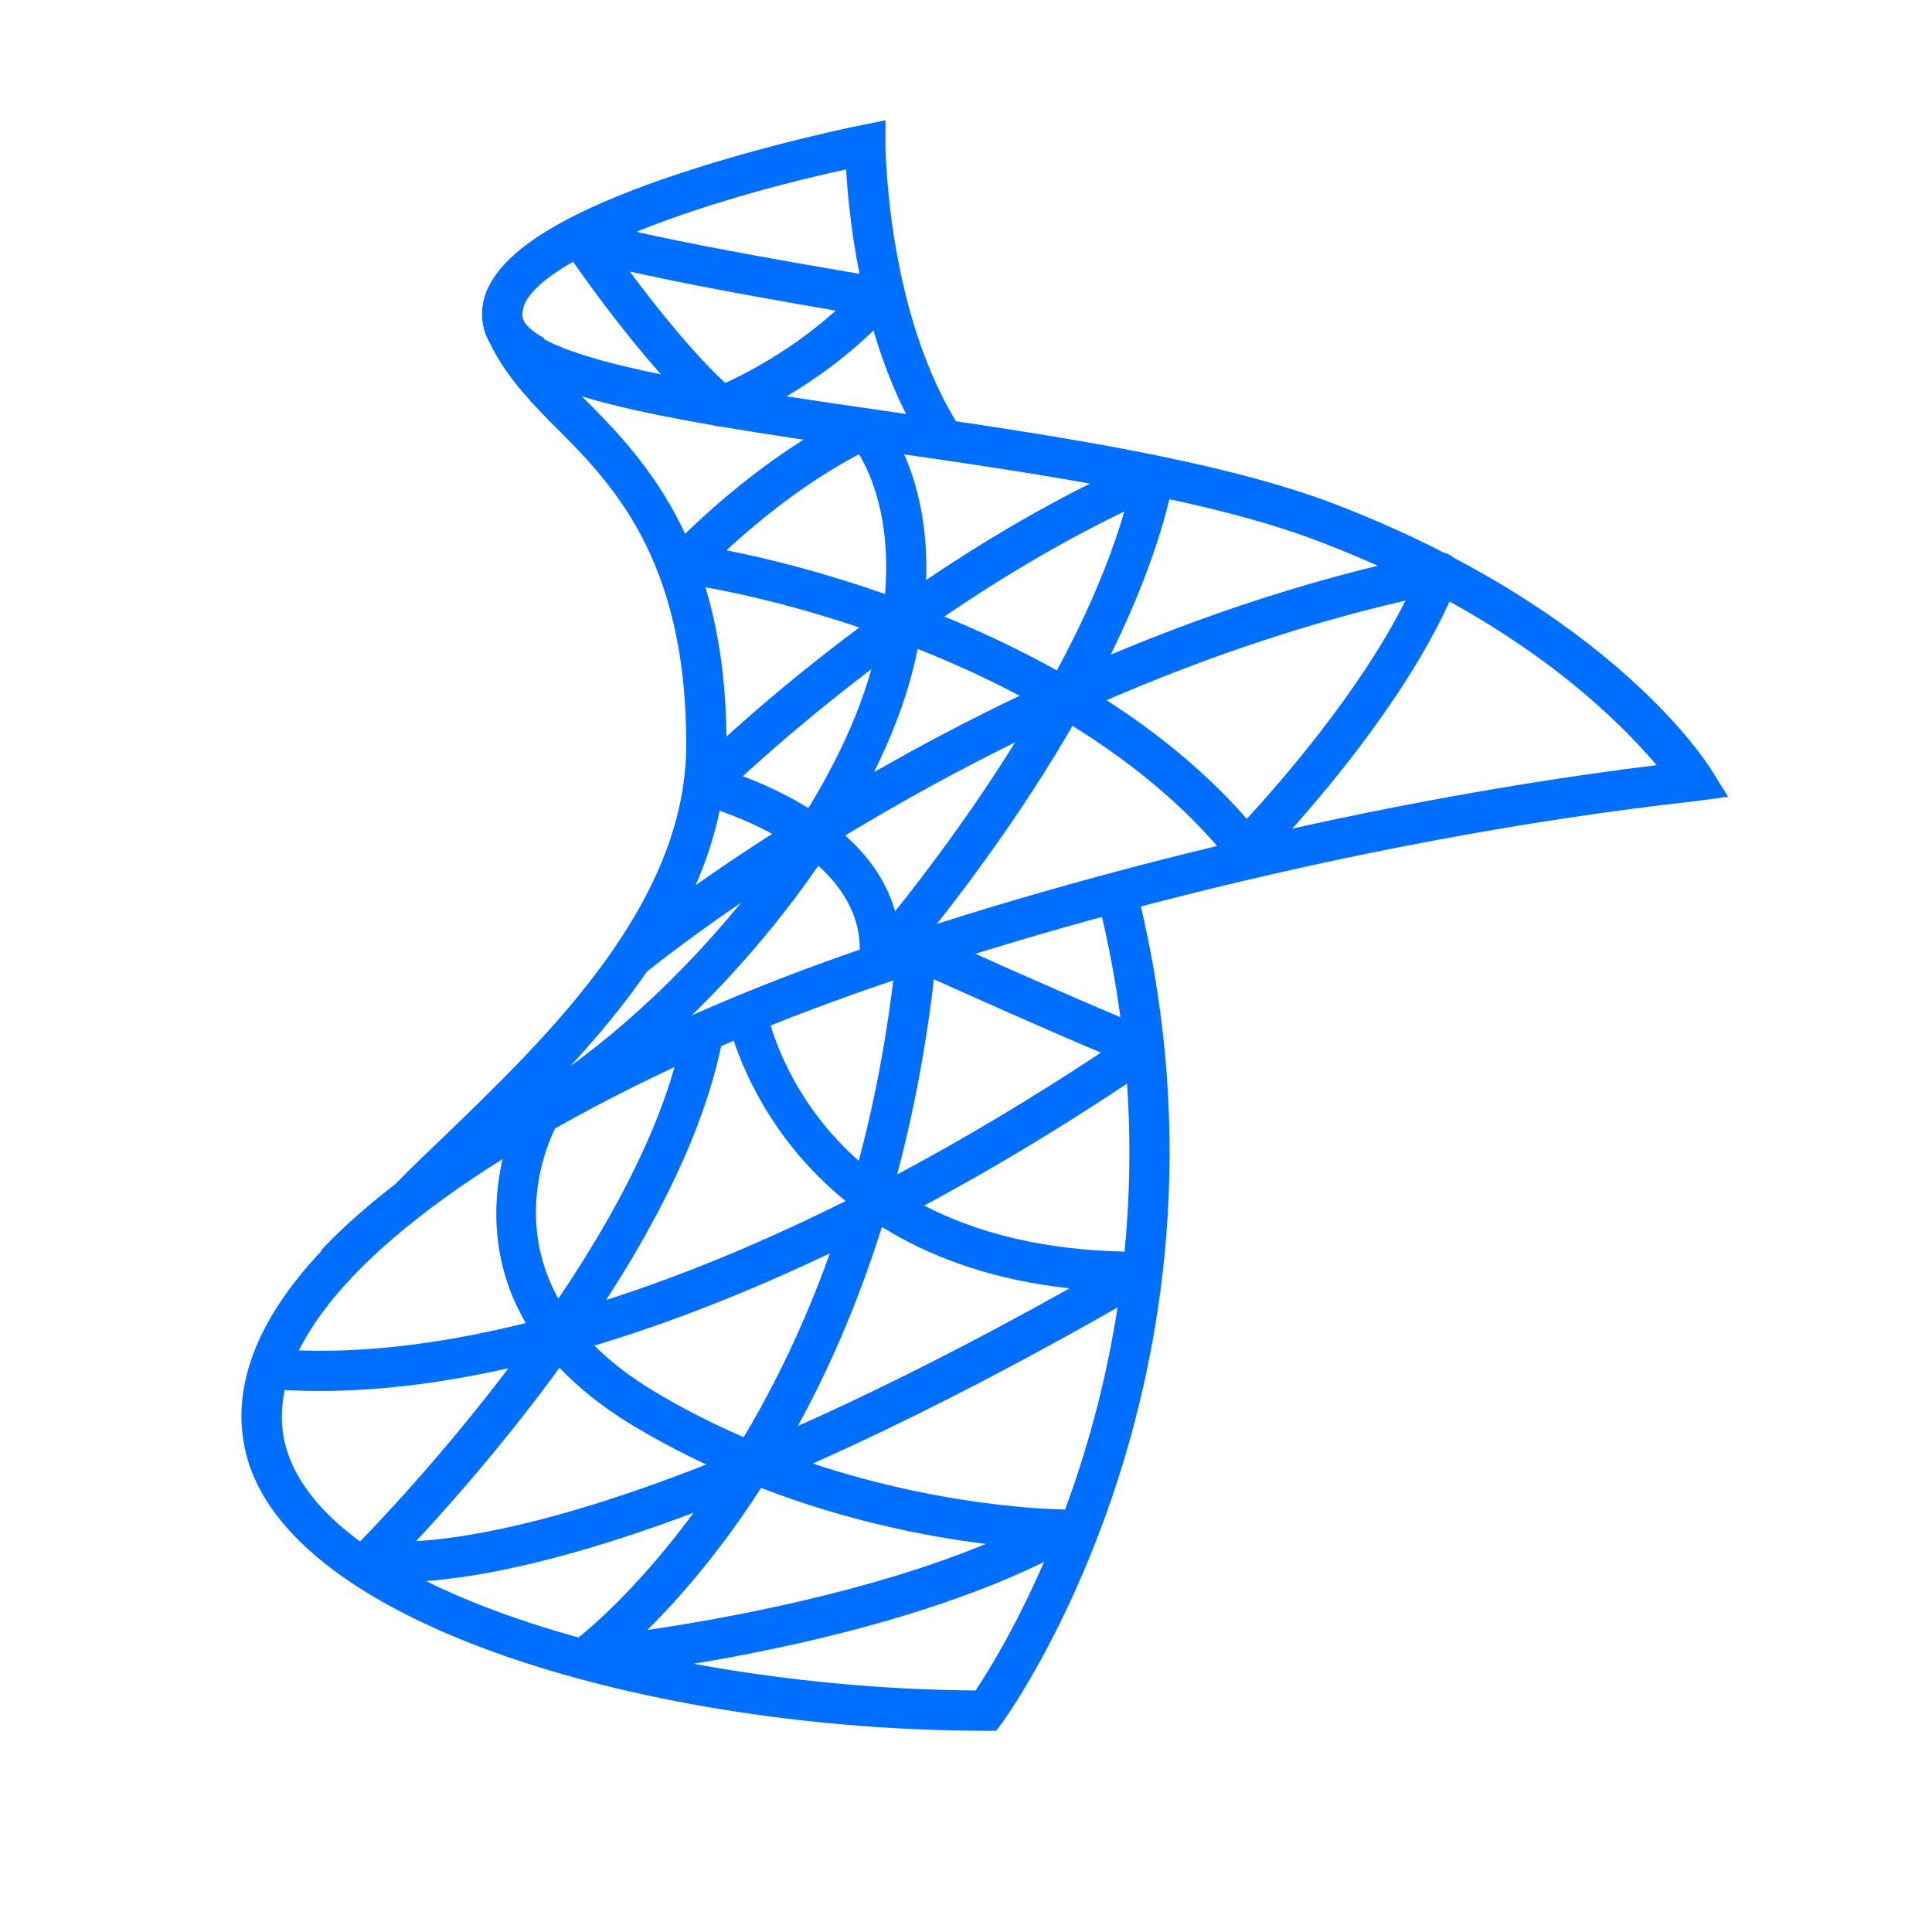
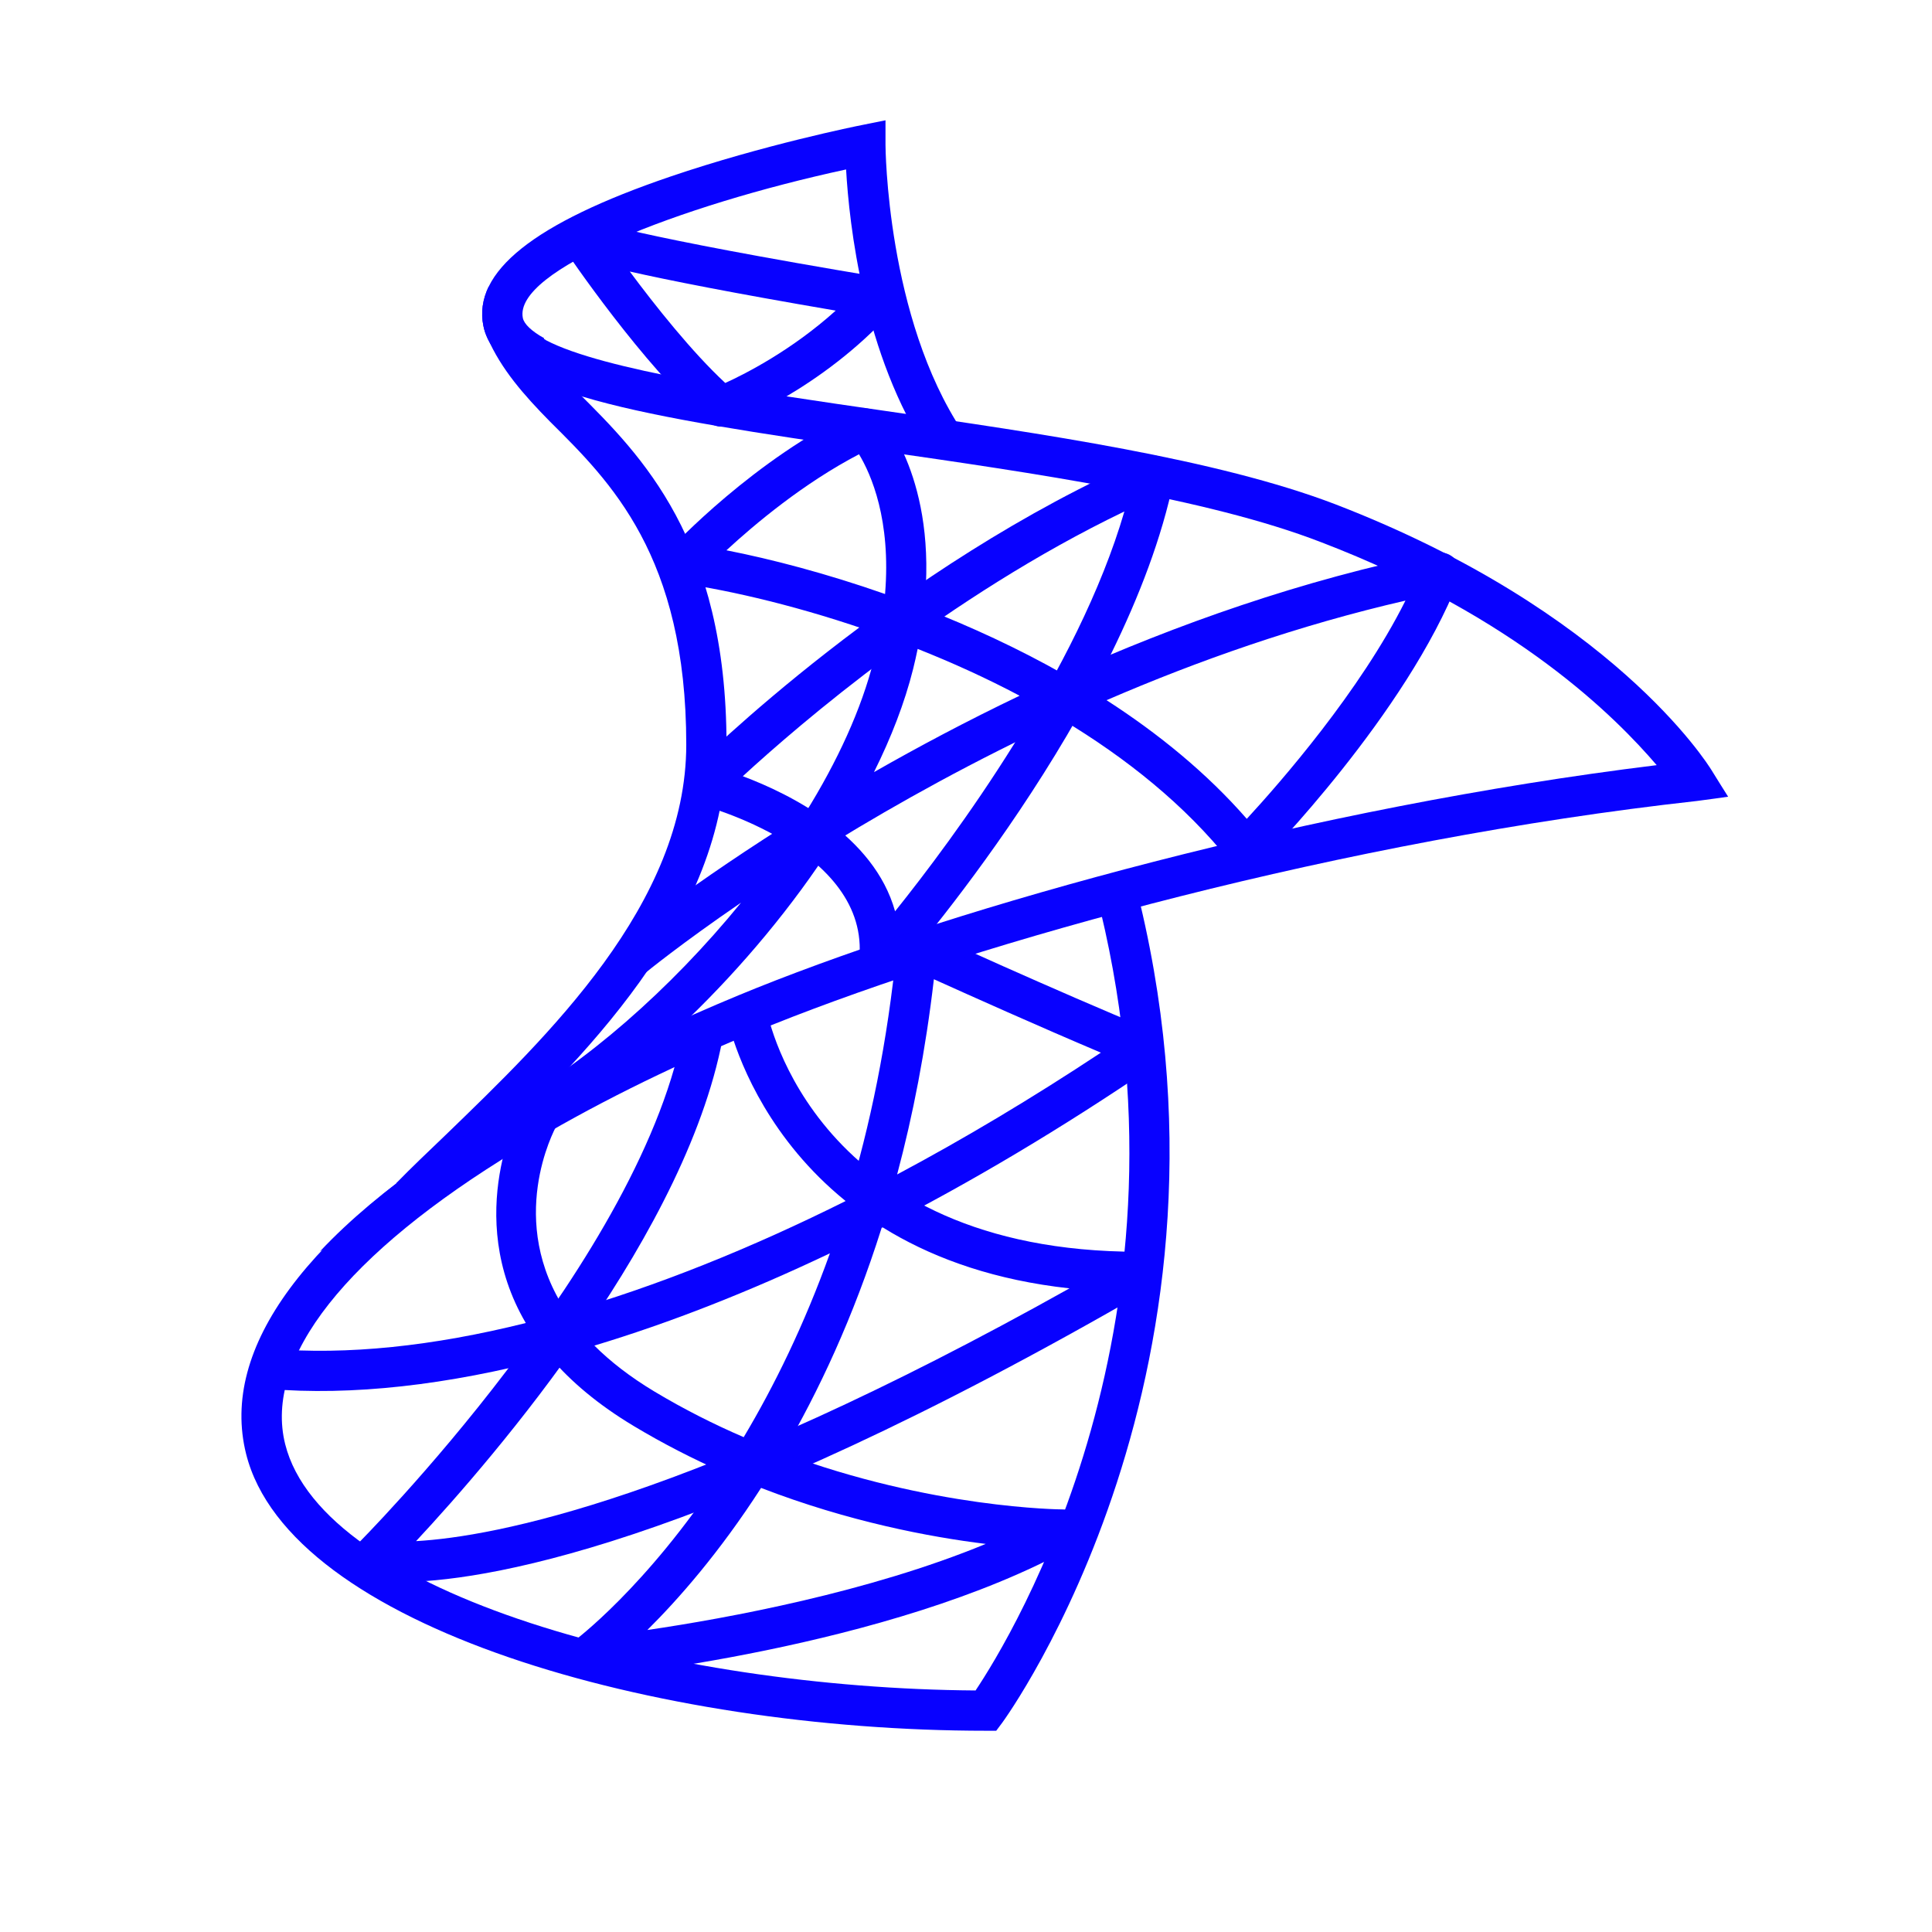
<svg xmlns="http://www.w3.org/2000/svg" viewBox="0,0,256,256" width="48px" height="48px">
-   <g fill="#006eff" fill-rule="nonzero" stroke="none" stroke-width="1" stroke-linecap="butt" stroke-linejoin="miter" stroke-miterlimit="10" stroke-dasharray="" stroke-dashoffset="0" font-family="none" font-weight="none" font-size="none" text-anchor="none" style="mix-blend-mode: normal">
+   <g fill="#0801ff" fill-rule="nonzero" stroke="none" stroke-width="1" stroke-linecap="butt" stroke-linejoin="miter" stroke-miterlimit="10" stroke-dasharray="" stroke-dashoffset="0" font-family="none" font-weight="none" font-size="none" text-anchor="none" style="mix-blend-mode: normal">
    <g transform="scale(5.33333,5.33333)">
      <path d="M23.084,11.277c-1.633,-2.449 -1.986,-5.722 -2.063,-7.067c-4.148,0.897 -8.269,2.506 -8.031,3.691c0.03,0.149 0.218,0.328 0.53,0.502l-0.488,0.873c-0.596,-0.334 -0.931,-0.719 -1.022,-1.179c-0.269,-1.341 1.25,-2.554 4.642,-3.709c2.316,-0.789 4.652,-1.26 4.751,-1.279l0.597,-0.12l0,0.611c0,0.042 0.026,4.288 1.916,7.123z" />
      <path d="M24.751,43h-0.251c-8.192,0 -17.309,-2.573 -18.386,-6.879c-0.657,-2.63 1.492,-5.536 6.214,-8.401l0.52,0.854c-4.249,2.579 -6.296,5.172 -5.763,7.305c0.935,3.738 9.575,6.068 17.153,6.12c0.901,-1.347 5.742,-9.26 2.979,-19.873l0.967,-0.252c3.149,12.092 -3.218,20.837 -3.282,20.924z" />
      <path d="M9.931,39.306c-0.539,0 -0.806,-0.059 -0.85,-0.07c-0.176,-0.043 -0.314,-0.178 -0.362,-0.352c-0.049,-0.174 0.001,-0.361 0.129,-0.488c0.072,-0.072 7.197,-7.208 8.159,-12.978l0.986,0.164c-0.827,4.964 -5.715,10.623 -7.656,12.707c1.939,-0.111 6.835,-1.019 16.234,-6.28c-7.335,-0.804 -8.495,-6.676 -8.507,-6.739l0.983,-0.181c0.047,0.246 1.226,6.011 9.244,6.011c0.003,0 0.005,0 0.008,0v0c0.227,0 0.424,0.152 0.482,0.37c0.06,0.218 -0.036,0.449 -0.231,0.563c-11.235,6.509 -16.683,7.272 -18.619,7.273z" />
      <path d="M14.524,41.7c-0.207,0 -0.395,-0.128 -0.468,-0.325c-0.079,-0.211 -0.007,-0.45 0.177,-0.582c0.034,-0.025 1.813,-1.338 3.706,-4.228c-0.728,-0.322 -1.465,-0.698 -2.196,-1.137c-0.888,-0.533 -1.559,-1.105 -2.06,-1.691c-2.57,0.678 -4.942,0.946 -7.025,0.769l0.084,-0.996c1.876,0.159 4.009,-0.063 6.321,-0.64c-1.573,-2.688 -0.129,-5.356 -0.109,-5.392l0.874,0.487c-0.067,0.122 -1.265,2.37 0.249,4.633c2.201,-0.632 4.549,-1.567 6.979,-2.782c0.559,-1.835 0.996,-3.922 1.225,-6.276c0.016,-0.161 0.108,-0.304 0.248,-0.385c0.14,-0.081 0.311,-0.088 0.458,-0.021c0.032,0.015 3.264,1.491 5.604,2.454c0.17,0.07 0.288,0.228 0.307,0.411c0.02,0.183 -0.063,0.361 -0.216,0.465c-2.289,1.56 -4.563,2.913 -6.778,4.042c-0.702,2.225 -1.571,4.077 -2.459,5.591c3.702,1.383 6.915,1.404 6.956,1.404c0.228,0 0.427,0.154 0.484,0.375c0.057,0.221 -0.042,0.452 -0.241,0.563c-4.54,2.522 -11.767,3.232 -12.072,3.261c-0.016,-0.001 -0.032,0 -0.048,0zM18.909,36.967c-1.04,1.614 -2.062,2.773 -2.826,3.53c1.998,-0.294 5.501,-0.938 8.408,-2.139c-1.392,-0.171 -3.407,-0.551 -5.582,-1.391zM14.767,33.431c0.393,0.392 0.883,0.775 1.49,1.14c0.736,0.442 1.483,0.817 2.22,1.135c0.754,-1.264 1.501,-2.781 2.142,-4.568c-2.021,0.962 -3.983,1.73 -5.852,2.293zM23.202,24.329c-0.205,1.768 -0.521,3.381 -0.913,4.85c1.66,-0.885 3.354,-1.896 5.062,-3.026c-1.549,-0.656 -3.252,-1.419 -4.149,-1.824z" />
      <path d="M17.924,10.6c-0.117,0 -0.233,-0.042 -0.325,-0.12c-1.61,-1.378 -3.505,-4.182 -3.585,-4.301c-0.129,-0.191 -0.109,-0.446 0.046,-0.616c0.154,-0.171 0.408,-0.211 0.608,-0.102c0.011,0.003 0.938,0.385 7.217,1.431c0.181,0.03 0.33,0.156 0.39,0.328c0.061,0.172 0.022,0.364 -0.1,0.5c-1.758,1.953 -3.979,2.813 -4.073,2.848c-0.058,0.021 -0.119,0.032 -0.178,0.032zM15.647,6.746c0.631,0.849 1.54,1.996 2.372,2.769c0.511,-0.233 1.657,-0.818 2.744,-1.798c-2.583,-0.441 -4.159,-0.755 -5.116,-0.971z" />
      <path d="M21.843,24.4c-0.068,0 -0.137,-0.014 -0.201,-0.042c-0.199,-0.088 -0.319,-0.294 -0.296,-0.51c0.292,-2.749 -3.926,-3.852 -3.969,-3.862c-0.174,-0.044 -0.312,-0.179 -0.359,-0.352c-0.047,-0.173 0.002,-0.359 0.129,-0.486c0.207,-0.207 5.139,-5.098 11.327,-7.784c0.173,-0.075 0.369,-0.047 0.515,0.07c0.145,0.118 0.212,0.307 0.174,0.489c-1.186,5.744 -6.71,12.044 -6.944,12.309c-0.099,0.109 -0.237,0.168 -0.376,0.168zM18.455,19.285c1.184,0.445 3.258,1.475 3.783,3.356c1.449,-1.808 4.542,-5.973 5.697,-9.934c-4.387,2.11 -8.081,5.292 -9.48,6.578z" />
      <path d="M13.079,28.36l-0.475,-0.88c1.883,-1.015 4.04,-2.883 5.807,-5.054c-1.504,1.03 -2.365,1.735 -2.392,1.758l-0.639,-0.77c0.039,-0.032 1.764,-1.447 4.631,-3.22c0.787,-1.266 1.392,-2.568 1.703,-3.816c0.053,-0.212 0.099,-0.417 0.136,-0.615c-1.925,-0.687 -3.701,-1.094 -4.921,-1.269c-0.185,-0.026 -0.339,-0.153 -0.401,-0.328c-0.062,-0.175 -0.021,-0.371 0.104,-0.507c0.085,-0.092 2.116,-2.268 4.654,-3.463c0.197,-0.093 0.433,-0.047 0.581,0.114c0.067,0.073 1.44,1.615 1.091,4.805c1.155,0.45 2.345,0.997 3.491,1.648c2.759,-1.24 5.892,-2.356 9.229,-3.03c0.172,-0.034 0.363,0.028 0.481,0.168c0.117,0.14 0.149,0.333 0.083,0.503c-1.3,3.332 -4.786,6.891 -4.934,7.041c-0.101,0.102 -0.239,0.153 -0.383,0.148c-0.143,-0.008 -0.275,-0.076 -0.365,-0.188c-1.12,-1.408 -2.584,-2.574 -4.163,-3.523c-2.175,1.004 -4.101,2.078 -5.684,3.049c-2.02,3.153 -5.069,6.048 -7.634,7.429zM27.492,17.396c1.29,0.832 2.491,1.81 3.484,2.948c0.828,-0.898 2.815,-3.168 3.942,-5.422c-2.65,0.61 -5.158,1.493 -7.426,2.474zM22.799,16.122c-0.033,0.163 -0.071,0.33 -0.113,0.5c-0.21,0.839 -0.544,1.701 -0.972,2.561c1.096,-0.626 2.309,-1.272 3.618,-1.898c-0.838,-0.444 -1.693,-0.83 -2.533,-1.163zM18.048,13.672c1.111,0.218 2.48,0.574 3.941,1.086c0.152,-1.843 -0.346,-2.972 -0.647,-3.472c-1.376,0.718 -2.581,1.728 -3.294,2.386z" />
      <path d="M18.05,18.5c0,4.38 -3.65,7.86 -6.28,10.4c-0.44,0.43 -1.93,0.5 -1.93,0.5c0.37,-0.38 0.79,-0.78 1.24,-1.21c2.5,-2.42 5.97,-5.73 5.97,-9.69c0,-4.69 -1.89,-6.54 -3.38,-8.02c-0.66,-0.67 -1.22,-1.31 -1.56,-2.09l0.31,-0.13c0.34,0.15 0.73,0.32 1.03,0.45c0.24,0.35 0.56,0.69 0.93,1.06c1.53,1.53 3.67,3.63 3.67,8.73z" />
      <path d="M42.935,19.794c0,0 -0.605,0.086 -0.775,0.106c-8.76,0.97 -17.8,3.49 -22.97,5.56c-1.87,0.75 -3.81,1.66 -5.58,2.68c-0.01,0.01 -0.02,0.01 -0.04,0.02c-1.04,0.6 -3.57,1.84 -5.62,2.93c3,-3.19 8.62,-5.65 10.86,-6.55c5.07,-2.03 13.78,-4.48 22.35,-5.53c-1.01,-1.18 -3.48,-3.68 -8.34,-5.54c-2.84,-1.1 -7.16,-1.72 -10.97,-2.27c-6.06,-0.87 -9.51,-1.45 -9.84,-3.1c-0.07,-0.33 -0.02,-0.66 0.13,-0.98c0.33,0.54 0.8,0.92 1.11,1.14c0.15,0.1 0.26,0.16 0.3,0.18l0.01,0.01c1.42,0.75 5.25,1.3 8.44,1.76c3.86,0.56 8.23,1.19 11.18,2.32c6.87,2.65 9.24,6.44 9.34,6.6c0.09,0.15 0.415,0.664 0.415,0.664z" />
    </g>
  </g>
</svg>
